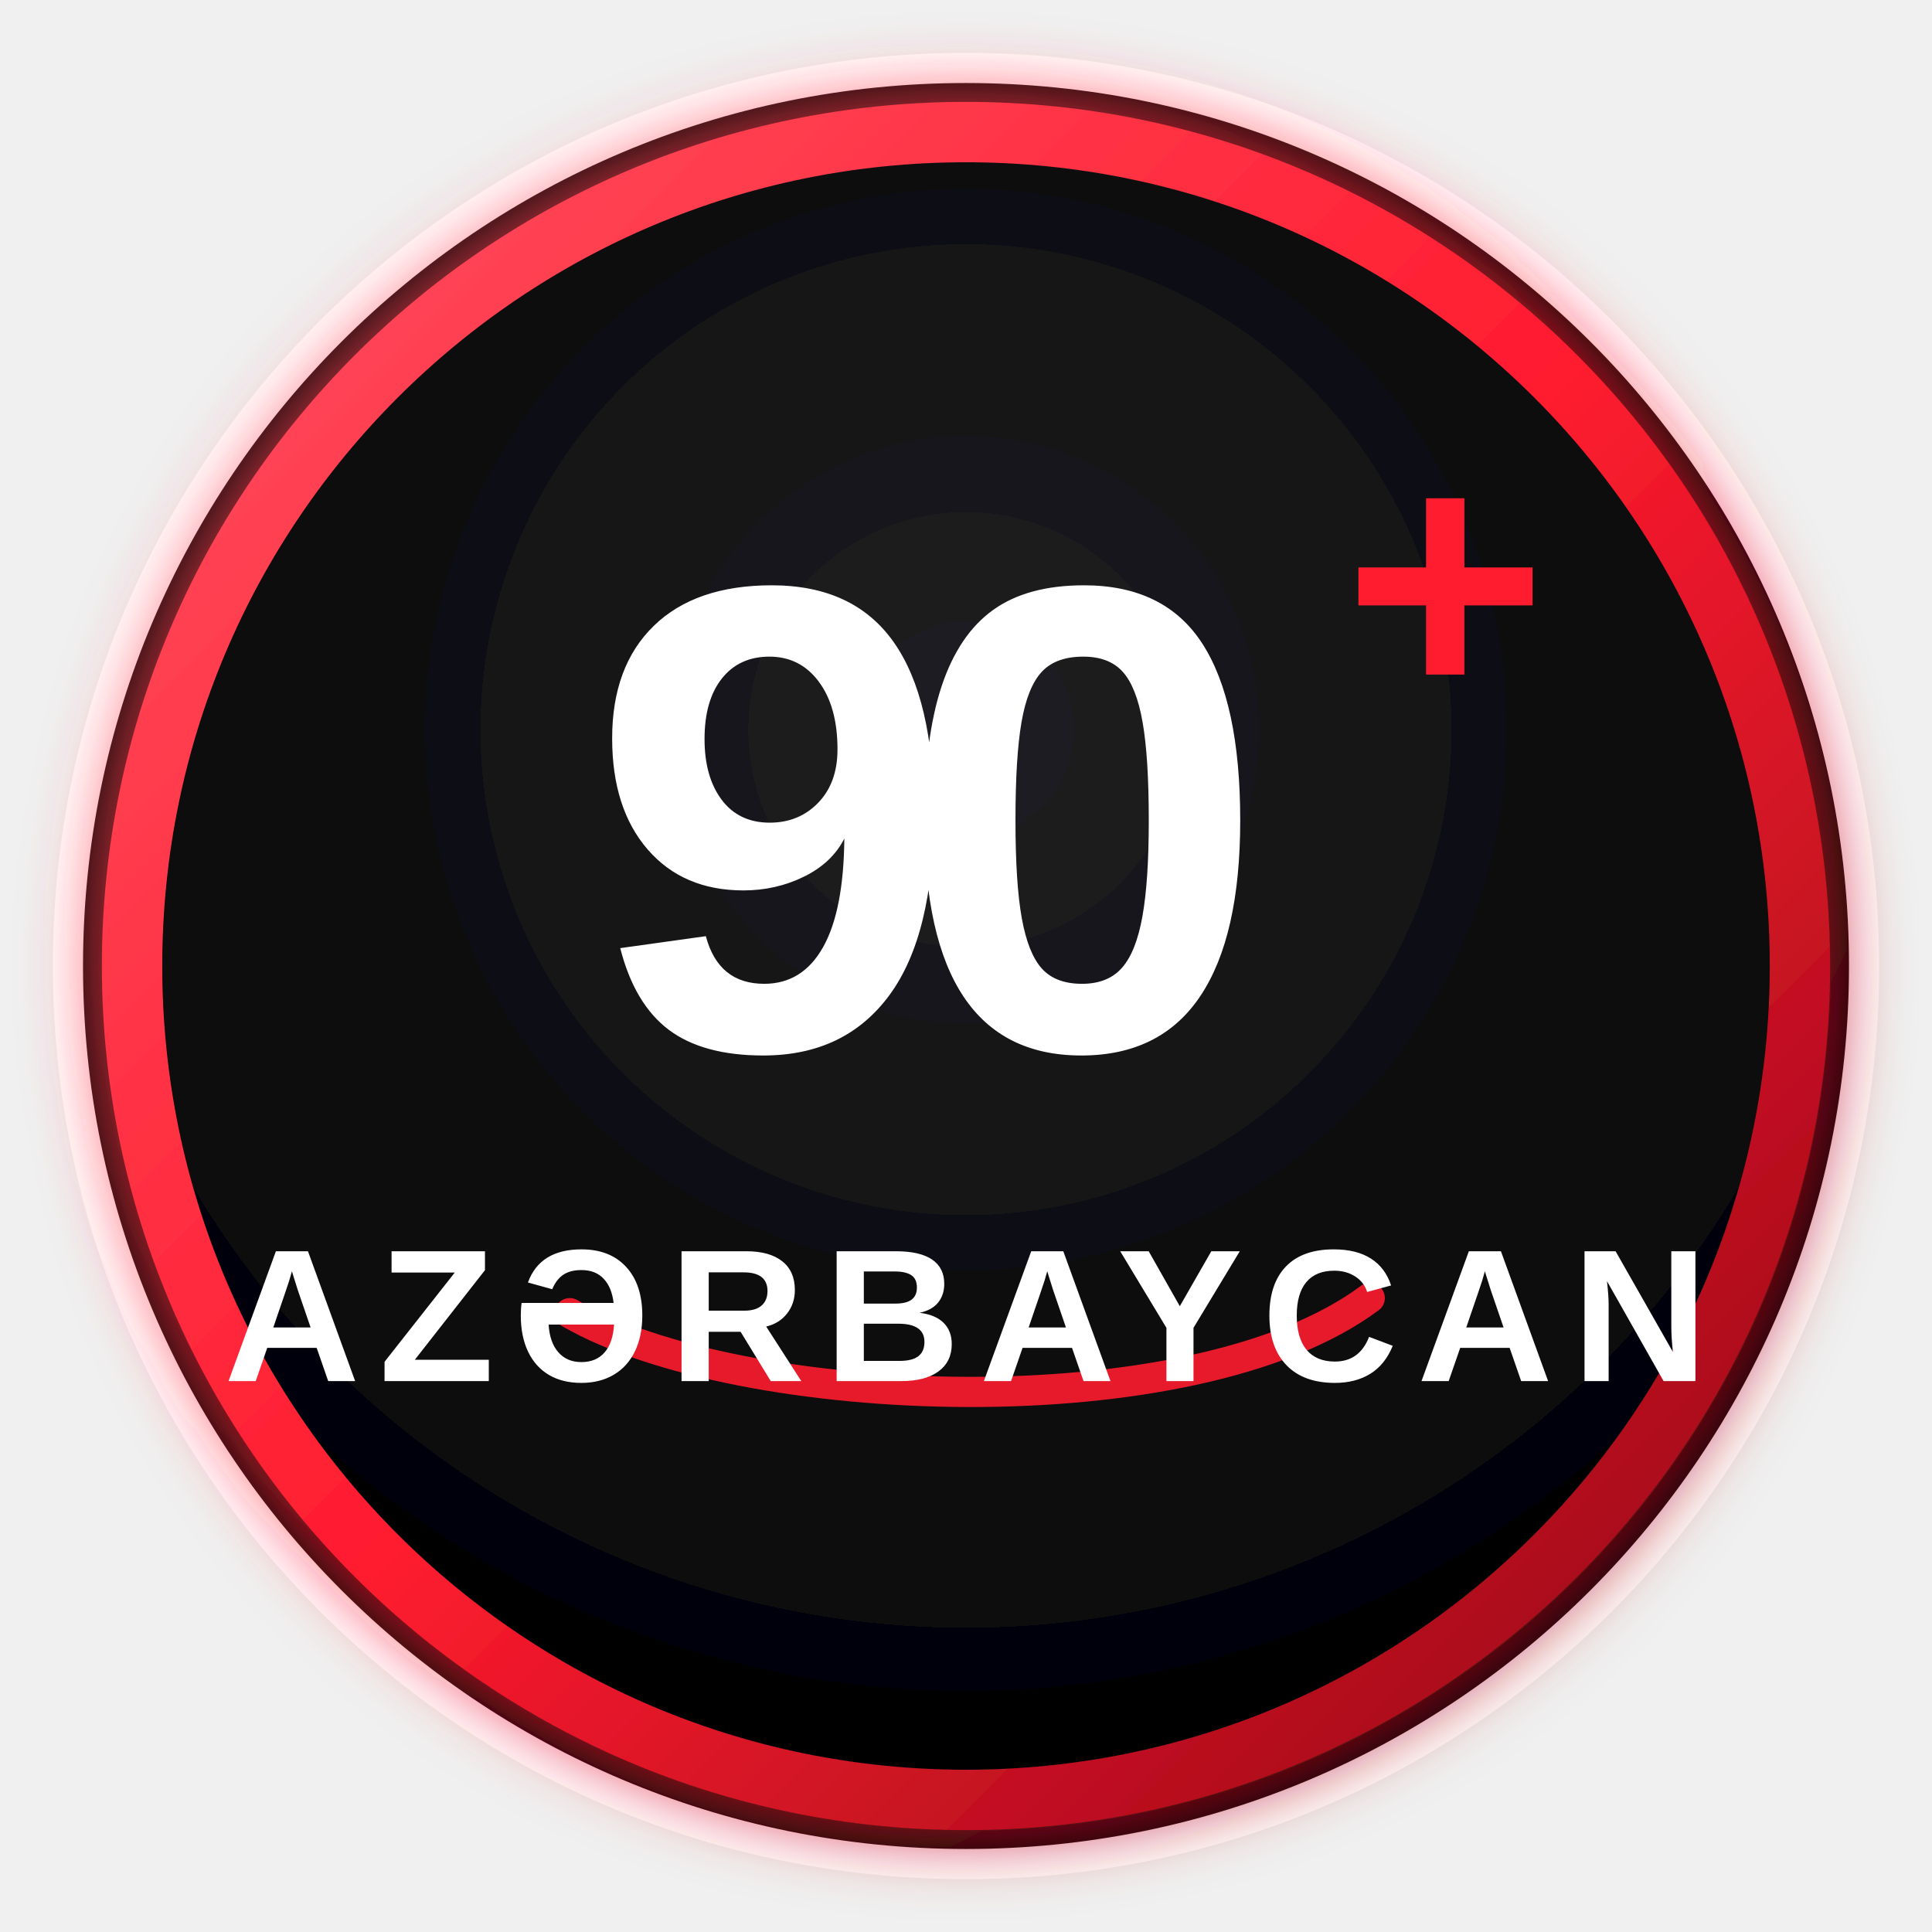
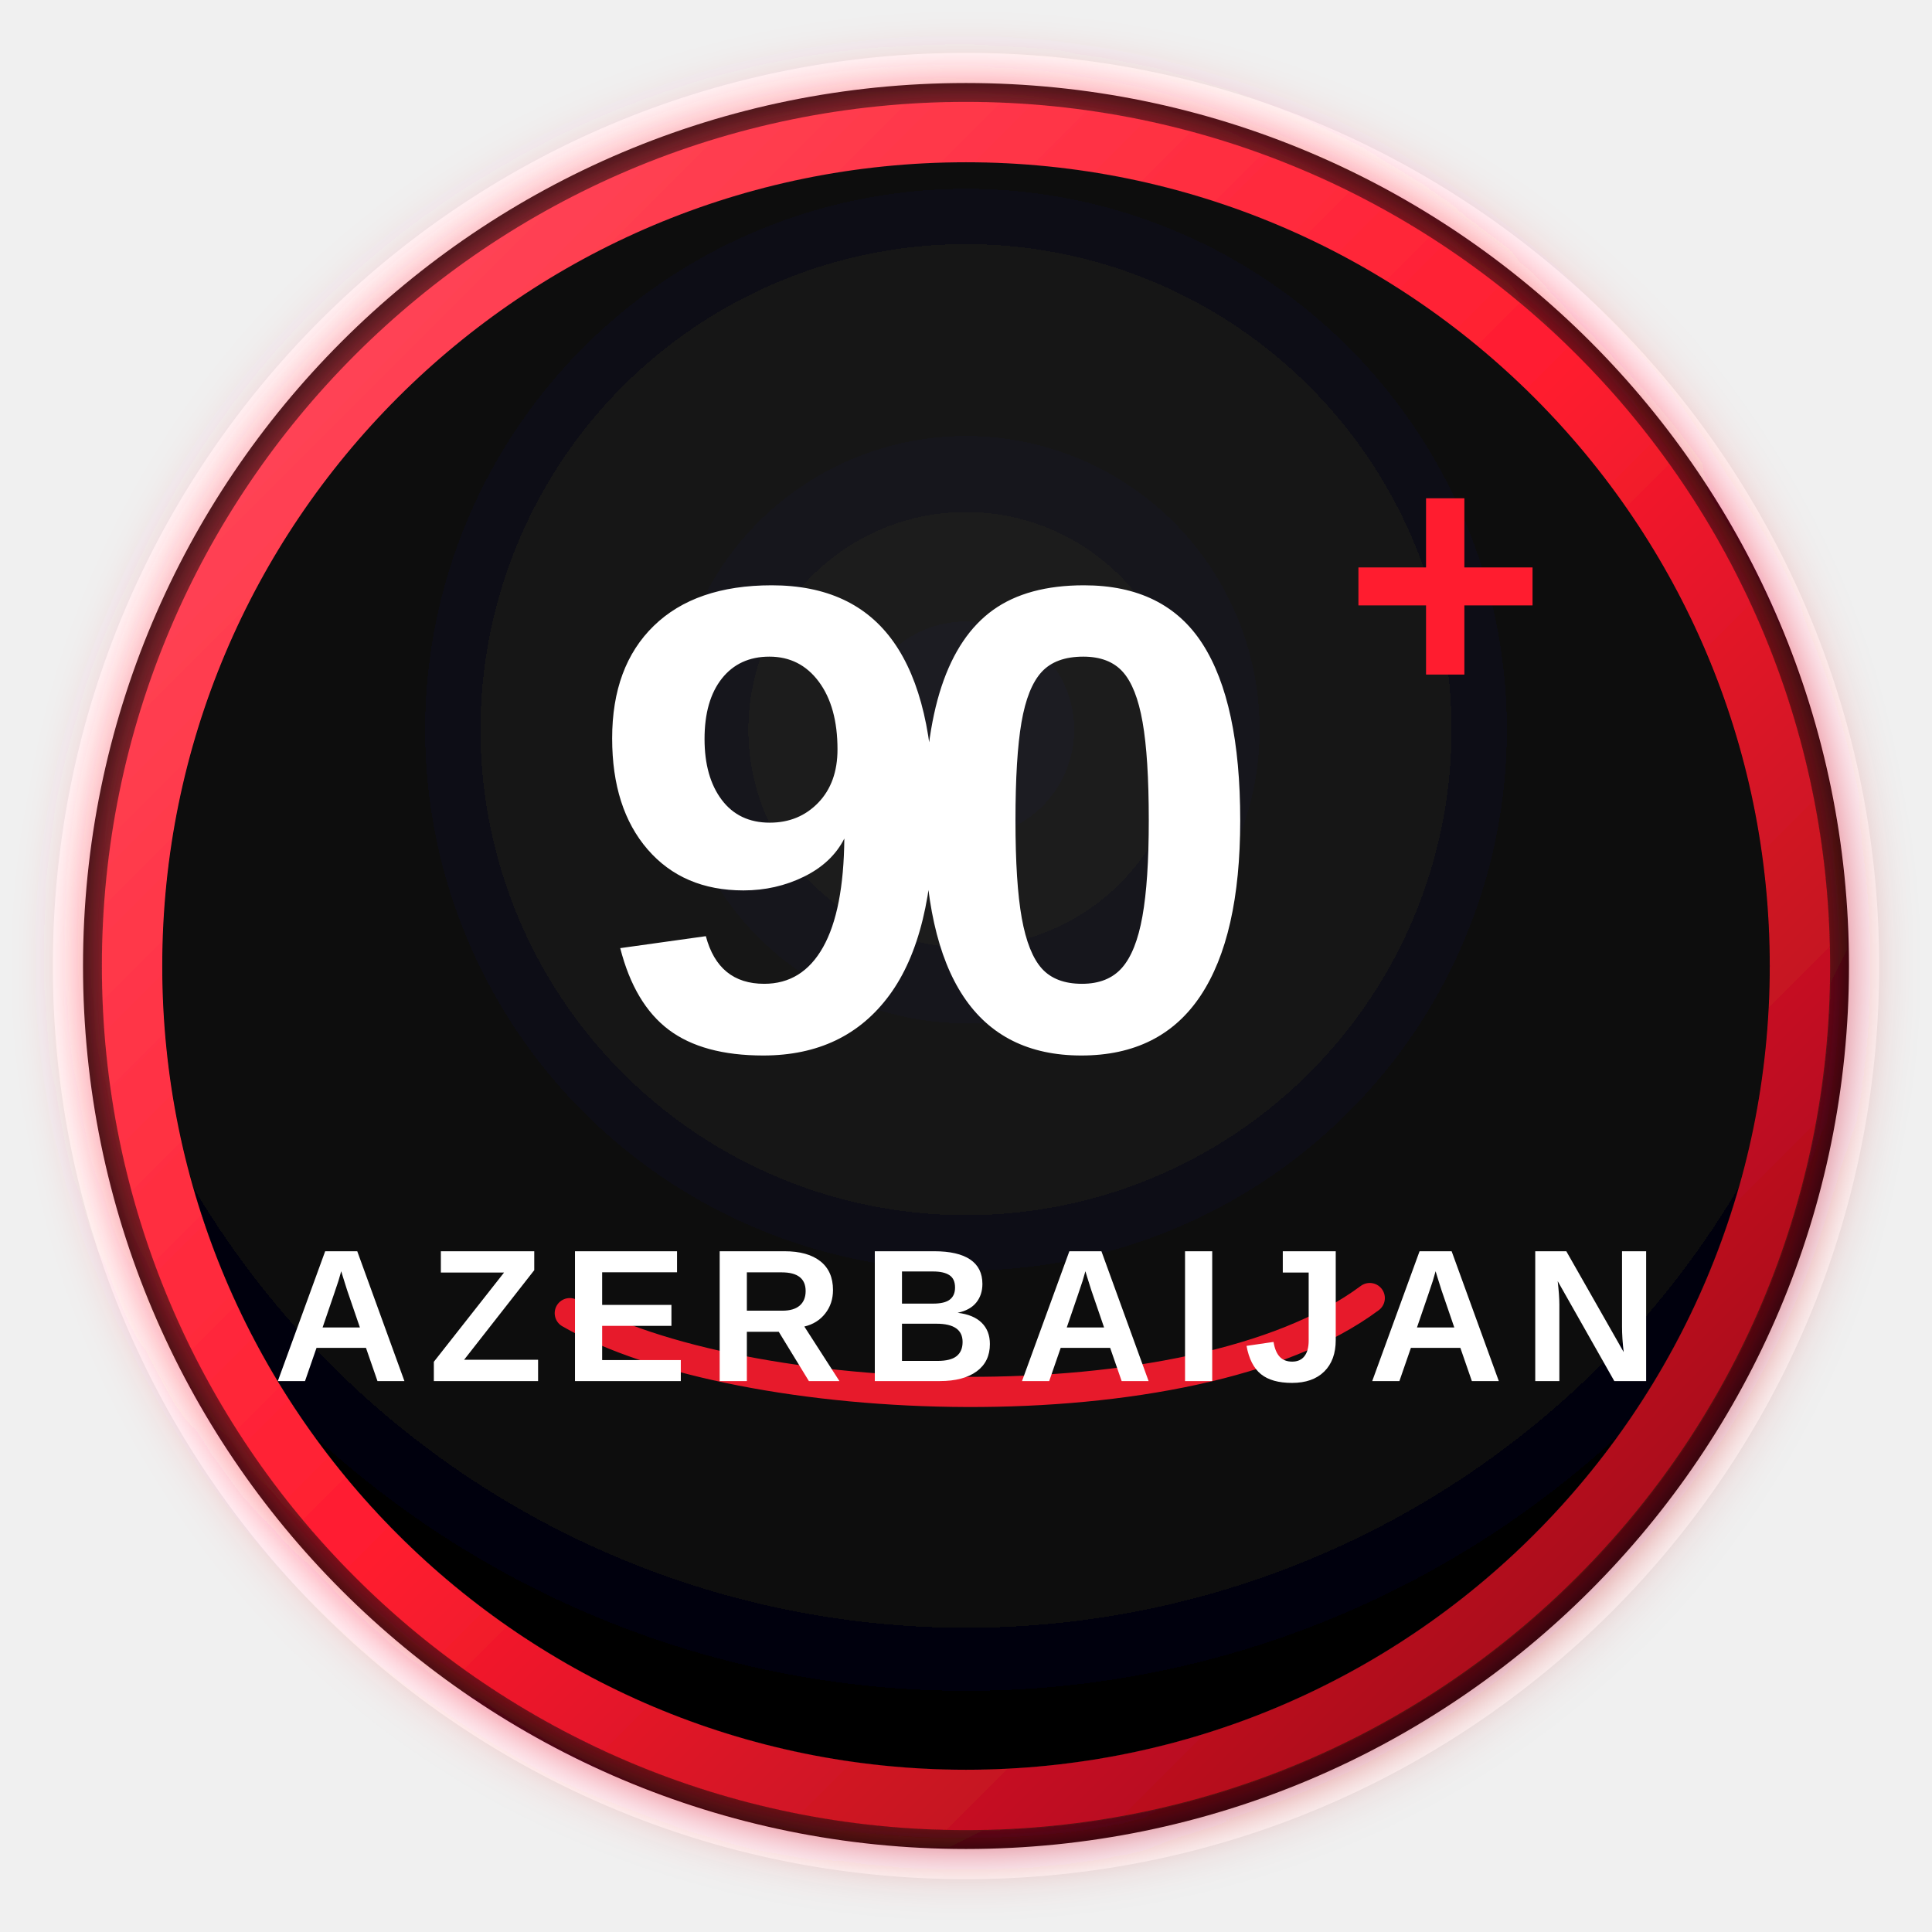
<svg xmlns="http://www.w3.org/2000/svg" viewBox="0 0 512 512" role="img" aria-labelledby="title desc">
  <defs>
    <radialGradient id="bg" cx="50%" cy="36%" r="70%">
      <stop offset="0" stop-color="#202023" />
      <stop offset="0.68" stop-color="#080809" />
      <stop offset="1" stop-color="#020203" />
    </radialGradient>
    <linearGradient id="ring" x1="0" y1="0" x2="1" y2="1">
      <stop offset="0" stop-color="#ff5263" />
      <stop offset="0.5" stop-color="#ff1c2f" />
      <stop offset="1" stop-color="#8c0715" />
    </linearGradient>
    <filter id="glow" x="-40%" y="-40%" width="180%" height="180%">
      <feGaussianBlur stdDeviation="10" result="b" />
      <feMerge>
        <feMergeNode in="b" />
        <feMergeNode in="SourceGraphic" />
      </feMerge>
    </filter>
  </defs>
  <circle cx="256" cy="256" r="238" fill="#080808" stroke="#ffffff" stroke-width="8" />
  <circle cx="256" cy="256" r="221" fill="url(#bg)" stroke="url(#ring)" stroke-width="16" filter="url(#glow)" />
  <path d="M151 348 C196 374 316 379 363 344" fill="none" stroke="#ff1c2f" stroke-width="8" stroke-linecap="round" opacity=".9" />
  <text x="246" y="278" text-anchor="middle" font-family="Arial Black, Arial, sans-serif" font-size="176" font-weight="900" letter-spacing="-16" fill="#ffffff">90</text>
  <text x="383" y="186" text-anchor="middle" font-family="Arial Black, Arial, sans-serif" font-size="92" font-weight="900" fill="#ff1c2f">+</text>
-   <text x="256" y="366" text-anchor="middle" font-family="Arial, sans-serif" font-size="50" font-weight="900" letter-spacing="5" fill="#ffffff">AZƏRBAYCAN</text>
+   <text x="256" y="366" text-anchor="middle" font-family="Arial, sans-serif" font-size="50" font-weight="900" letter-spacing="5" fill="#ffffff">AZERBAIJAN</text>
</svg>
